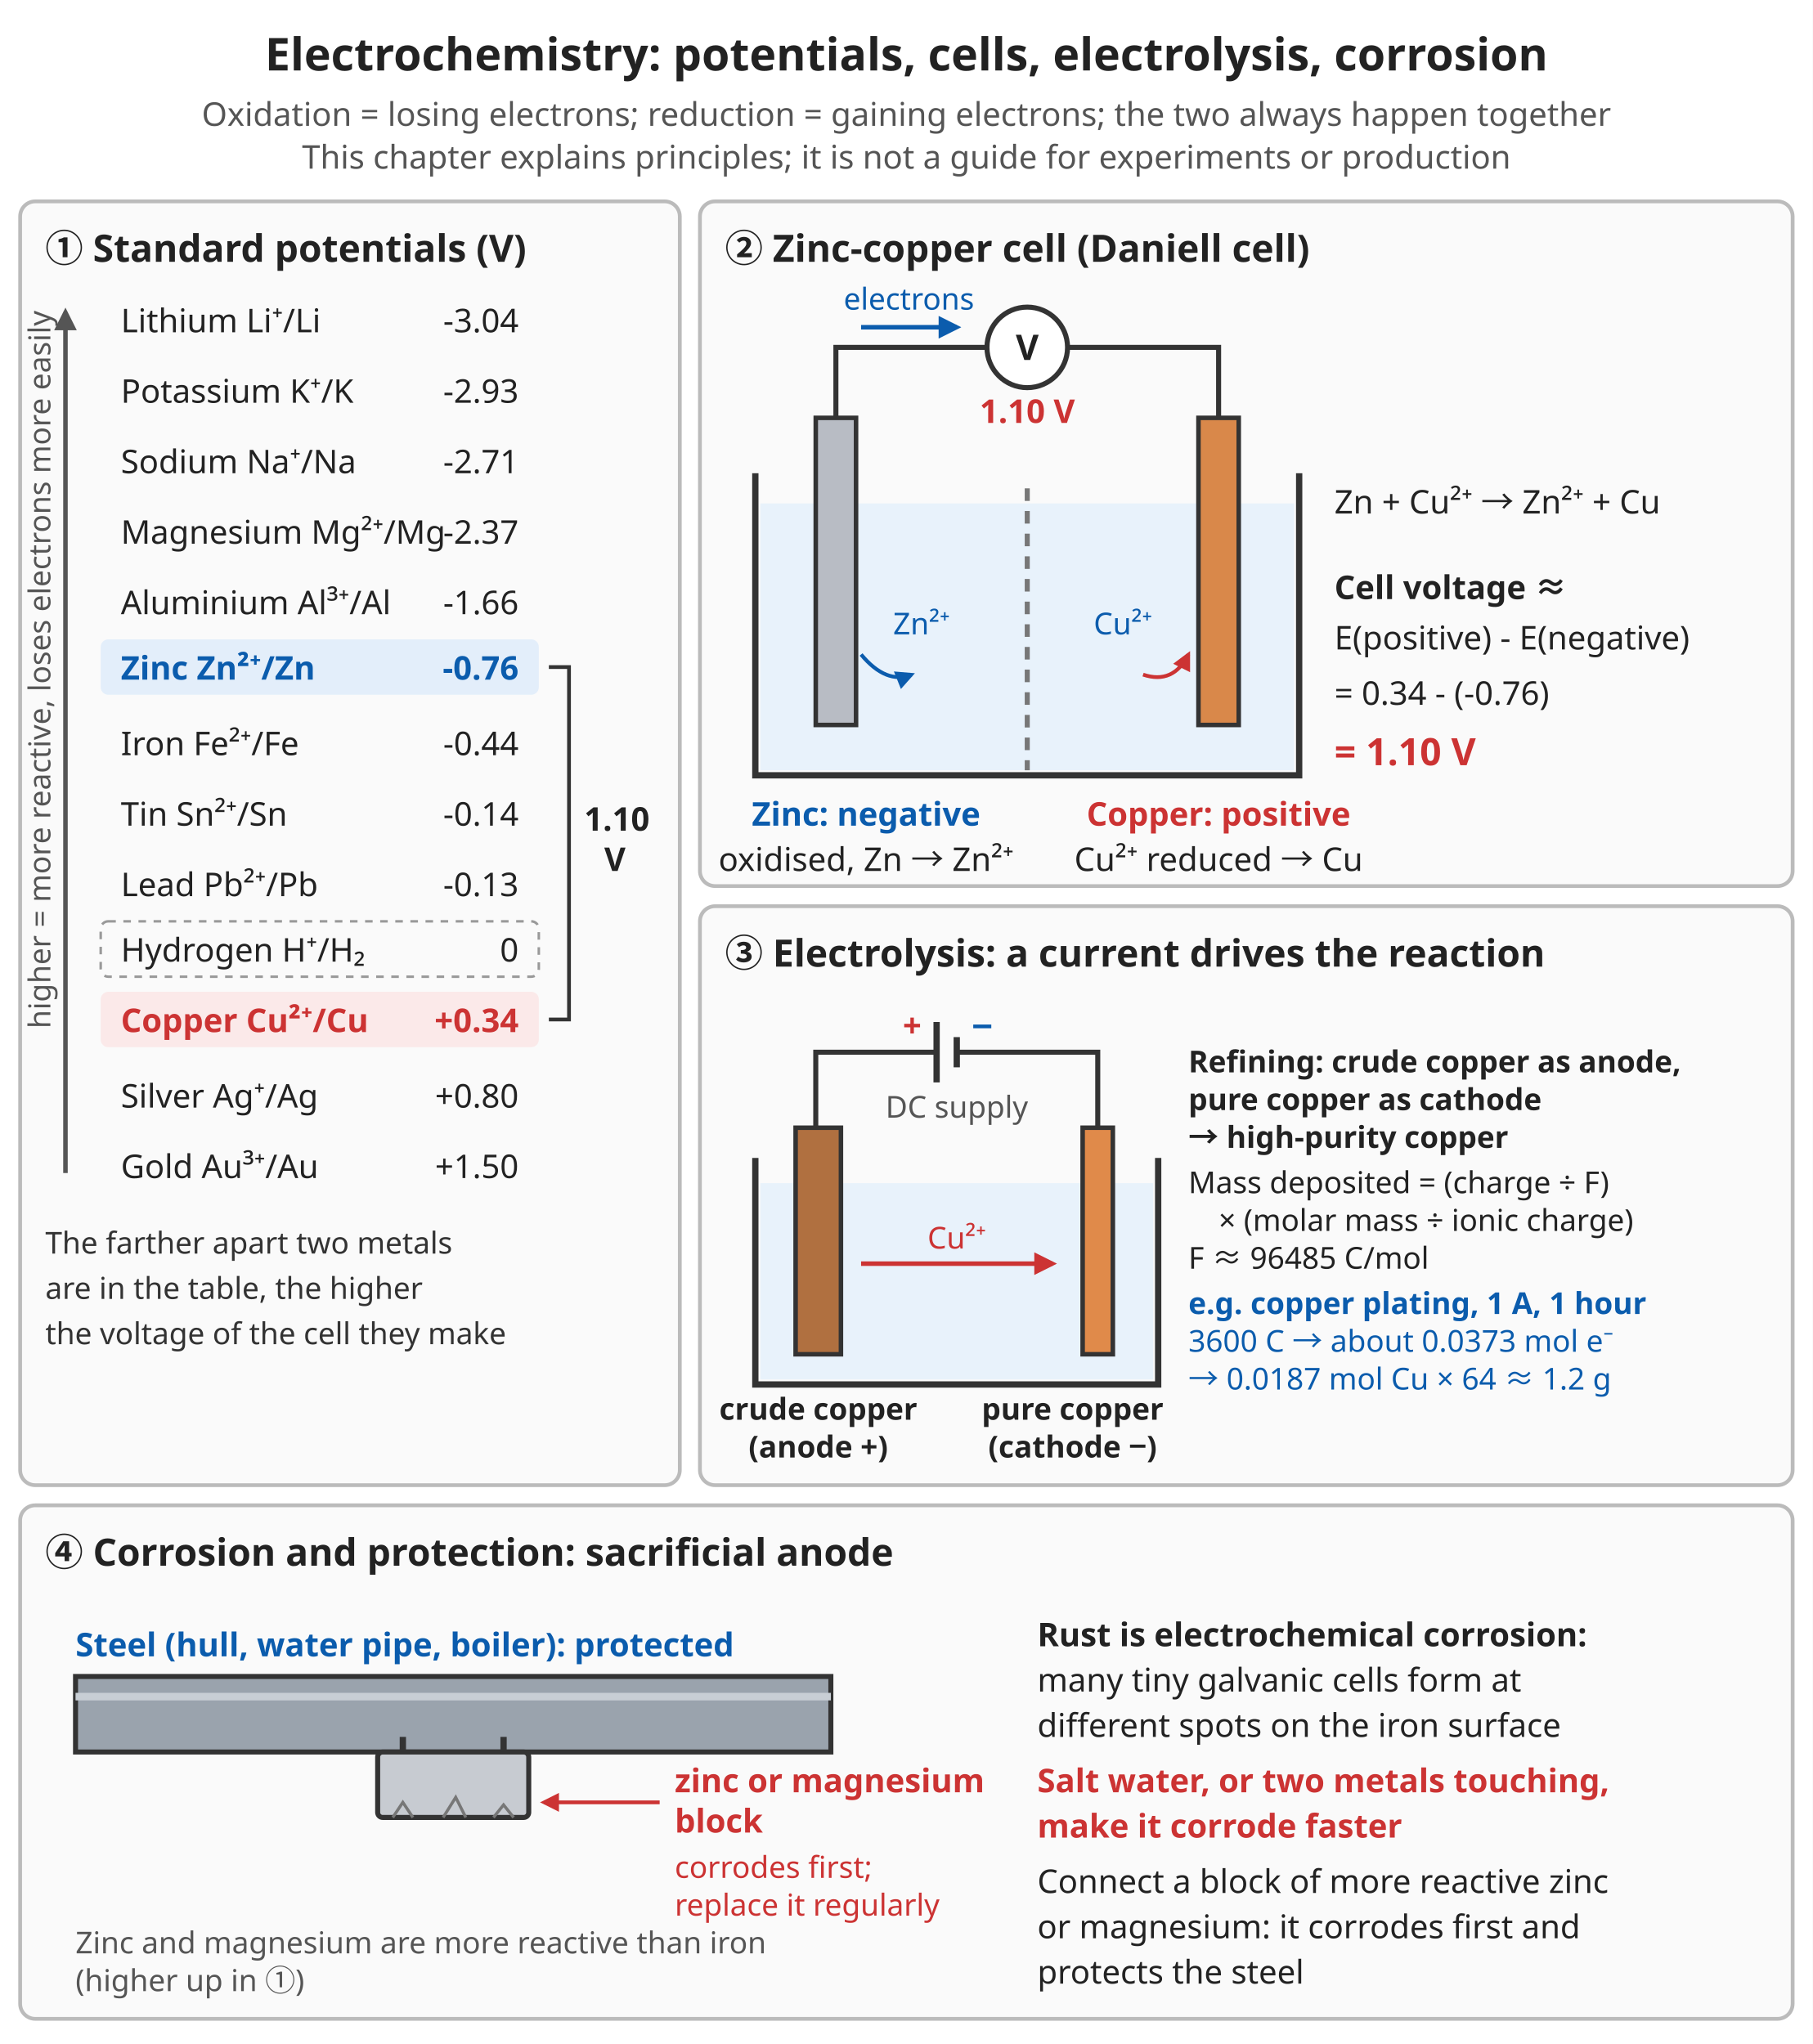
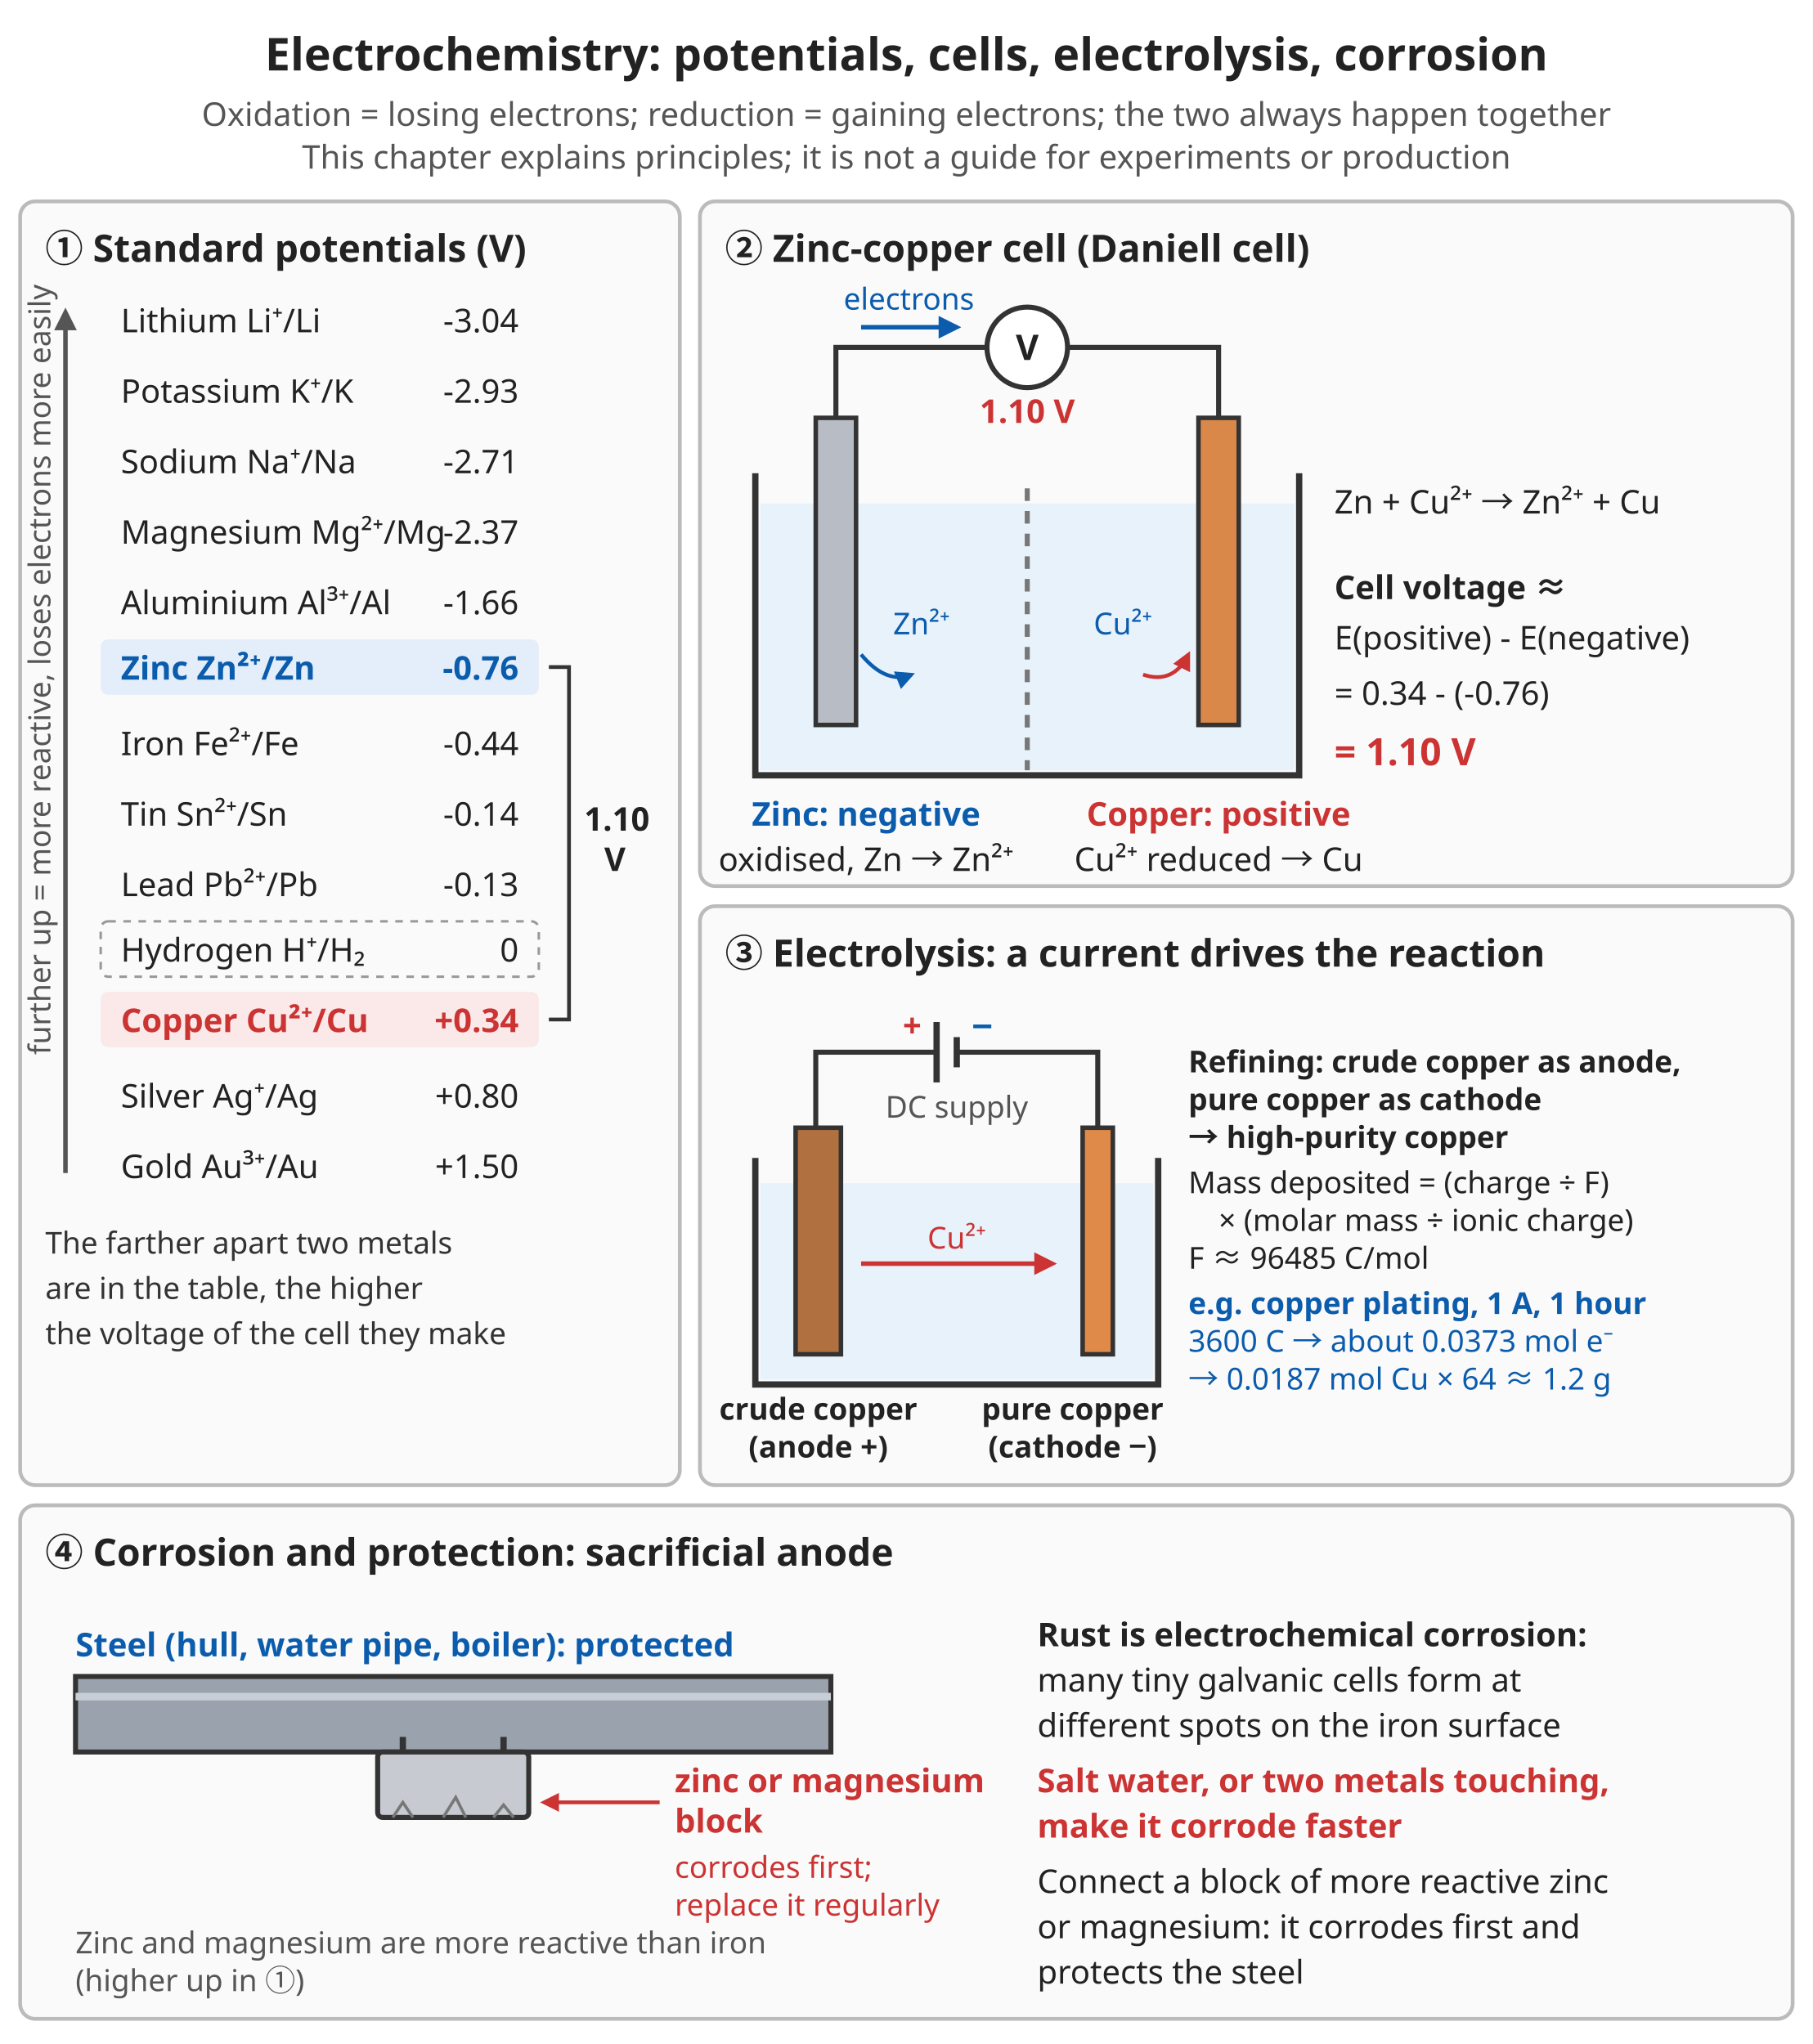
<svg xmlns="http://www.w3.org/2000/svg" viewBox="0 0 720 812" width="720" height="812" role="img" aria-label="Electrochemistry: electrode potentials, cells, electrolysis and corrosion protection. Oxidation is losing electrons and reduction is gaining electrons; the two always happen together. 1 Standard electrode potentials (V): lithium -3.04, potassium -2.93, sodium -2.71, magnesium -2.37, aluminium -1.66, zinc -0.76, iron -0.44, tin -0.14, lead -0.13, hydrogen 0, copper +0.34, silver +0.80, gold +1.50; the farther apart two metals are in the table, the higher the voltage of the cell they make. 2 Zinc-copper cell (Daniell cell): zinc is the negative electrode and is oxidised, Zn → Zn²⁺; copper is the positive electrode, where copper ions are reduced, Cu²⁺ → Cu; electrons flow from zinc to copper through the wire; the cell voltage is about the positive electrode potential minus the negative electrode potential = 0.34 - (-0.76) = 1.10 V. 3 Electrolytic refining of copper: an external current drives a reaction that would not happen by itself; crude copper is the anode and pure copper the cathode, giving high-purity copper. Mass deposited = (charge ÷ F) × (molar mass ÷ charge of the ion), F about 96485 C/mol; example: copper plating at 1 A for 1 hour, charge 3600 C, about 0.0373 mol of electrons, copper is divalent, 0.0187 mol of copper, about 1.2 g of copper. 4 Corrosion and protection: rusting of steel is electrochemical corrosion; many tiny galvanic cells form at different spots on the iron surface; corrosion is faster with salt water or when two metals touch; sacrificial anode protection: connect a block of more reactive zinc or magnesium to a ship hull, water pipe or boiler so that the zinc or magnesium corrodes first and protects the steel; replace it regularly. This chapter explains principles; it is not a guide for experiments or production" font-family="'Noto Sans','Noto Sans CJK SC',Arial,sans-serif">
  <rect width="100%" height="100%" fill="#fff" />
  <defs>
    <marker id="arB" viewBox="0 0 10 10" refX="8" refY="5" markerWidth="5" markerHeight="5" orient="auto-start-reverse">
      <path d="M0,0 L10,5 L0,10 Z" fill="#0b5cad" />
    </marker>
    <marker id="arR" viewBox="0 0 10 10" refX="8" refY="5" markerWidth="5" markerHeight="5" orient="auto-start-reverse">
      <path d="M0,0 L10,5 L0,10 Z" fill="#c33" />
    </marker>
    <marker id="arK" viewBox="0 0 10 10" refX="8" refY="5" markerWidth="5" markerHeight="5" orient="auto-start-reverse">
      <path d="M0,0 L10,5 L0,10 Z" fill="#555" />
    </marker>
  </defs>
  <g fill="#222">
    <text x="360" y="28" font-size="18" font-weight="bold" text-anchor="middle">Electrochemistry: potentials, cells, electrolysis, corrosion</text>
    <text x="360" y="50" font-size="13" fill="#555" text-anchor="middle">Oxidation = losing electrons; reduction = gaining electrons; the two always happen together</text>
    <text x="360" y="67" font-size="13" fill="#555" text-anchor="middle">This chapter explains principles; it is not a guide for experiments or production</text>
    <g transform="translate(0,16)">
      <rect x="8" y="64" width="262" height="510" rx="6" fill="#fafafa" stroke="#bbb" stroke-width="1.5" />
      <text x="18" y="88" font-size="15" font-weight="bold">① Standard potentials (V)</text>
      <rect x="40" y="238" width="174" height="22" rx="3" fill="#e3eefa" />
      <rect x="40" y="378" width="174" height="22" rx="3" fill="#fbe9e9" />
      <rect x="40" y="350" width="174" height="22" rx="3" fill="none" stroke="#999" stroke-dasharray="3 3" />
      <path d="M26,450 V108" stroke="#555" stroke-width="1.8" marker-end="url(#arK)" />
-       <text x="20" y="250" font-size="12" fill="#555" transform="rotate(-90 20 250)" text-anchor="middle">higher = more reactive, loses electrons more easily</text>
+       <text x="20" y="250" font-size="12" fill="#555" transform="rotate(-90 20 250)" text-anchor="middle">further up = more reactive, loses electrons more easily</text>
      <g font-size="13">
        <text x="48" y="116">Lithium Li⁺/Li</text>
        <text x="206" y="116" text-anchor="end">-3.04</text>
        <text x="48" y="144">Potassium K⁺/K</text>
        <text x="206" y="144" text-anchor="end">-2.93</text>
        <text x="48" y="172">Sodium Na⁺/Na</text>
        <text x="206" y="172" text-anchor="end">-2.71</text>
        <text x="48" y="200">Magnesium Mg²⁺/Mg</text>
        <text x="206" y="200" text-anchor="end">-2.37</text>
        <text x="48" y="228">Aluminium Al³⁺/Al</text>
        <text x="206" y="228" text-anchor="end">-1.66</text>
        <text x="48" y="254" font-weight="bold" fill="#0b5cad">Zinc Zn²⁺/Zn</text>
        <text x="206" y="254" text-anchor="end" font-weight="bold" fill="#0b5cad">-0.76</text>
        <text x="48" y="284">Iron Fe²⁺/Fe</text>
        <text x="206" y="284" text-anchor="end">-0.44</text>
        <text x="48" y="312">Tin Sn²⁺/Sn</text>
        <text x="206" y="312" text-anchor="end">-0.14</text>
        <text x="48" y="340">Lead Pb²⁺/Pb</text>
        <text x="206" y="340" text-anchor="end">-0.13</text>
        <text x="48" y="366">Hydrogen H⁺/H₂</text>
        <text x="206" y="366" text-anchor="end">0</text>
        <text x="48" y="394" font-weight="bold" fill="#c33">Copper Cu²⁺/Cu</text>
        <text x="206" y="394" text-anchor="end" font-weight="bold" fill="#c33">+0.34</text>
        <text x="48" y="424">Silver Ag⁺/Ag</text>
        <text x="206" y="424" text-anchor="end">+0.80</text>
        <text x="48" y="452">Gold Au³⁺/Au</text>
        <text x="206" y="452" text-anchor="end">+1.50</text>
      </g>
      <path d="M218,249 H226 V389 H218" fill="none" stroke="#333" stroke-width="1.5" />
      <text x="232" y="314" font-size="13" font-weight="bold">1.10</text>
      <text x="240" y="330" font-size="13" font-weight="bold">V</text>
      <g font-size="12" fill="#333">
        <text x="18" y="482">The farther apart two metals</text>
        <text x="18" y="500">are in the table, the higher</text>
        <text x="18" y="518">the voltage of the cell they make</text>
      </g>
      <rect x="278" y="64" width="434" height="272" rx="6" fill="#fafafa" stroke="#bbb" stroke-width="1.5" />
      <text x="288" y="88" font-size="15" font-weight="bold">② Zinc-copper cell (Daniell cell)</text>
      <g transform="translate(0,12)">
        <path d="M332,138 V110 H392 M424,110 H484 V138" fill="none" stroke="#333" stroke-width="2" />
        <circle cx="408" cy="110" r="16" fill="#fff" stroke="#333" stroke-width="2" />
        <text x="408" y="115" font-size="14" font-weight="bold" text-anchor="middle">V</text>
        <text x="408" y="140" font-size="13" font-weight="bold" fill="#c33" text-anchor="middle">1.10 V</text>
        <path d="M342,102 H380" stroke="#0b5cad" stroke-width="1.8" marker-end="url(#arB)" />
        <text x="361" y="95" font-size="12" fill="#0b5cad" text-anchor="middle">electrons</text>
        <path d="M300,160 V280 H516 V160" fill="none" stroke="#333" stroke-width="2.5" />
        <rect x="302" y="172" width="212" height="106" fill="#e8f2fb" />
        <path d="M408,166 V278" stroke="#777" stroke-width="2" stroke-dasharray="5 4" />
        <rect x="324" y="138" width="16" height="122" fill="#b8bcc4" stroke="#333" stroke-width="1.8" />
        <rect x="476" y="138" width="16" height="122" fill="#d9884a" stroke="#333" stroke-width="1.8" />
        <g font-size="12" fill="#0b5cad">
          <text x="366" y="224" text-anchor="middle">Zn²⁺</text>
          <text x="446" y="224" text-anchor="middle">Cu²⁺</text>
        </g>
        <path d="M342,232 Q352,244 362,240" fill="none" stroke="#0b5cad" stroke-width="1.5" marker-end="url(#arB)" />
        <path d="M454,240 Q466,244 472,232" fill="none" stroke="#c33" stroke-width="1.5" marker-end="url(#arR)" />
        <g font-size="13" text-anchor="middle">
          <text x="344" y="300" font-weight="bold" fill="#0b5cad">Zinc: negative</text>
          <text x="344" y="318">oxidised, Zn → Zn²⁺</text>
          <text x="484" y="300" font-weight="bold" fill="#c33">Copper: positive</text>
          <text x="484" y="318">Cu²⁺ reduced → Cu</text>
        </g>
        <g font-size="13">
          <text x="530" y="176">Zn + Cu²⁺ → Zn²⁺ + Cu</text>
          <text x="530" y="210" font-weight="bold">Cell voltage ≈</text>
          <text x="530" y="230">E(positive) - E(negative)</text>
          <text x="530" y="252">= 0.34 - (-0.76)</text>
          <text x="530" y="276" font-size="15" font-weight="bold" fill="#c33">= 1.10 V</text>
        </g>
      </g>
      <rect x="278" y="344" width="434" height="230" rx="6" fill="#fafafa" stroke="#bbb" stroke-width="1.5" />
      <text x="288" y="368" font-size="15" font-weight="bold">③ Electrolysis: a current drives the reaction</text>
      <g transform="translate(0,14)">
        <path d="M324,418 V388 H372 M380,388 H436 V418" fill="none" stroke="#333" stroke-width="2" />
        <path d="M372,376 V400 M380,382 V394" stroke="#333" stroke-width="2.5" />
        <text x="366" y="382" font-size="13" font-weight="bold" fill="#c33" text-anchor="end">+</text>
        <text x="386" y="383" font-size="14" font-weight="bold" fill="#0b5cad">−</text>
        <text x="380" y="414" font-size="12" text-anchor="middle" fill="#555">DC supply</text>
        <path d="M300,430 V520 H460 V430" fill="none" stroke="#333" stroke-width="2.5" />
        <rect x="302" y="440" width="156" height="78" fill="#e8f2fb" />
        <rect x="316" y="418" width="18" height="90" fill="#b07040" stroke="#333" stroke-width="1.8" />
        <rect x="430" y="418" width="12" height="90" fill="#e08a4a" stroke="#333" stroke-width="1.8" />
        <path d="M342,472 H418" stroke="#c33" stroke-width="1.8" marker-end="url(#arR)" />
        <text x="380" y="466" font-size="12" fill="#c33" text-anchor="middle">Cu²⁺</text>
        <text x="325" y="534" font-size="12" font-weight="bold" text-anchor="middle">crude copper</text>
        <text x="325" y="549" font-size="12" font-weight="bold" text-anchor="middle">(anode +)</text>
        <text x="426" y="534" font-size="12" font-weight="bold" text-anchor="middle">pure copper</text>
        <text x="426" y="549" font-size="12" font-weight="bold" text-anchor="middle">(cathode −)</text>
        <g font-size="12">
          <text x="472" y="396" font-weight="bold">Refining: crude copper as anode,</text>
          <text x="472" y="411" font-weight="bold">pure copper as cathode</text>
          <text x="472" y="426" font-weight="bold">→ high-purity copper</text>
          <text x="472" y="444">Mass deposited = (charge ÷ F)</text>
          <text x="484" y="459">× (molar mass ÷ ionic charge)</text>
          <text x="472" y="474">F ≈ 96485 C/mol</text>
          <text x="472" y="492" fill="#0b5cad" font-weight="bold">e.g. copper plating, 1 A, 1 hour</text>
          <text x="472" y="507" fill="#0b5cad">3600 C → about 0.0373 mol e⁻</text>
          <text x="472" y="522" fill="#0b5cad">→ 0.0187 mol Cu × 64 ≈ 1.2 g</text>
        </g>
      </g>
      <g transform="translate(0,38)">
        <rect x="8" y="544" width="704" height="204" rx="6" fill="#fafafa" stroke="#bbb" stroke-width="1.5" />
        <text x="18" y="568" font-size="15" font-weight="bold">④ Corrosion and protection: sacrificial anode</text>
        <rect x="30" y="612" width="300" height="30" fill="#9aa3ad" stroke="#333" stroke-width="2" />
        <path d="M30,620 H330" stroke="#c8ced5" stroke-width="3" />
        <rect x="150" y="642" width="60" height="26" rx="2" fill="#c7cbd1" stroke="#333" stroke-width="2" />
        <path d="M156,668 l4,-6 l4,6 M176,668 l5,-8 l4,8 M196,668 l4,-5 l4,5" fill="none" stroke="#777" stroke-width="1.2" />
        <path d="M160,642 V636 M200,642 V636" stroke="#333" stroke-width="2.5" />
        <text x="30" y="604" font-size="13" font-weight="bold" fill="#0b5cad">Steel (hull, water pipe, boiler): protected</text>
        <path d="M216,662 H262" stroke="#c33" stroke-width="1.5" marker-start="url(#arR)" />
        <text x="268" y="658" font-size="13" font-weight="bold" fill="#c33">zinc or magnesium</text>
        <text x="268" y="674" font-size="13" font-weight="bold" fill="#c33">block</text>
        <text x="268" y="692" font-size="12" fill="#c33">corrodes first;</text>
        <text x="268" y="707" font-size="12" fill="#c33">replace it regularly</text>
        <text x="30" y="722" font-size="12" fill="#555">Zinc and magnesium are more reactive than iron</text>
        <text x="30" y="737" font-size="12" fill="#555">(higher up in ①)</text>
        <g font-size="13">
          <text x="412" y="600" font-weight="bold">Rust is electrochemical corrosion:</text>
          <text x="412" y="618">many tiny galvanic cells form at</text>
          <text x="412" y="636">different spots on the iron surface</text>
          <text x="412" y="658" font-weight="bold" fill="#c33">Salt water, or two metals touching,</text>
          <text x="412" y="676" font-weight="bold" fill="#c33">make it corrode faster</text>
          <text x="412" y="698">Connect a block of more reactive zinc</text>
          <text x="412" y="716">or magnesium: it corrodes first and</text>
          <text x="412" y="734">protects the steel</text>
        </g>
      </g>
    </g>
  </g>
</svg>
